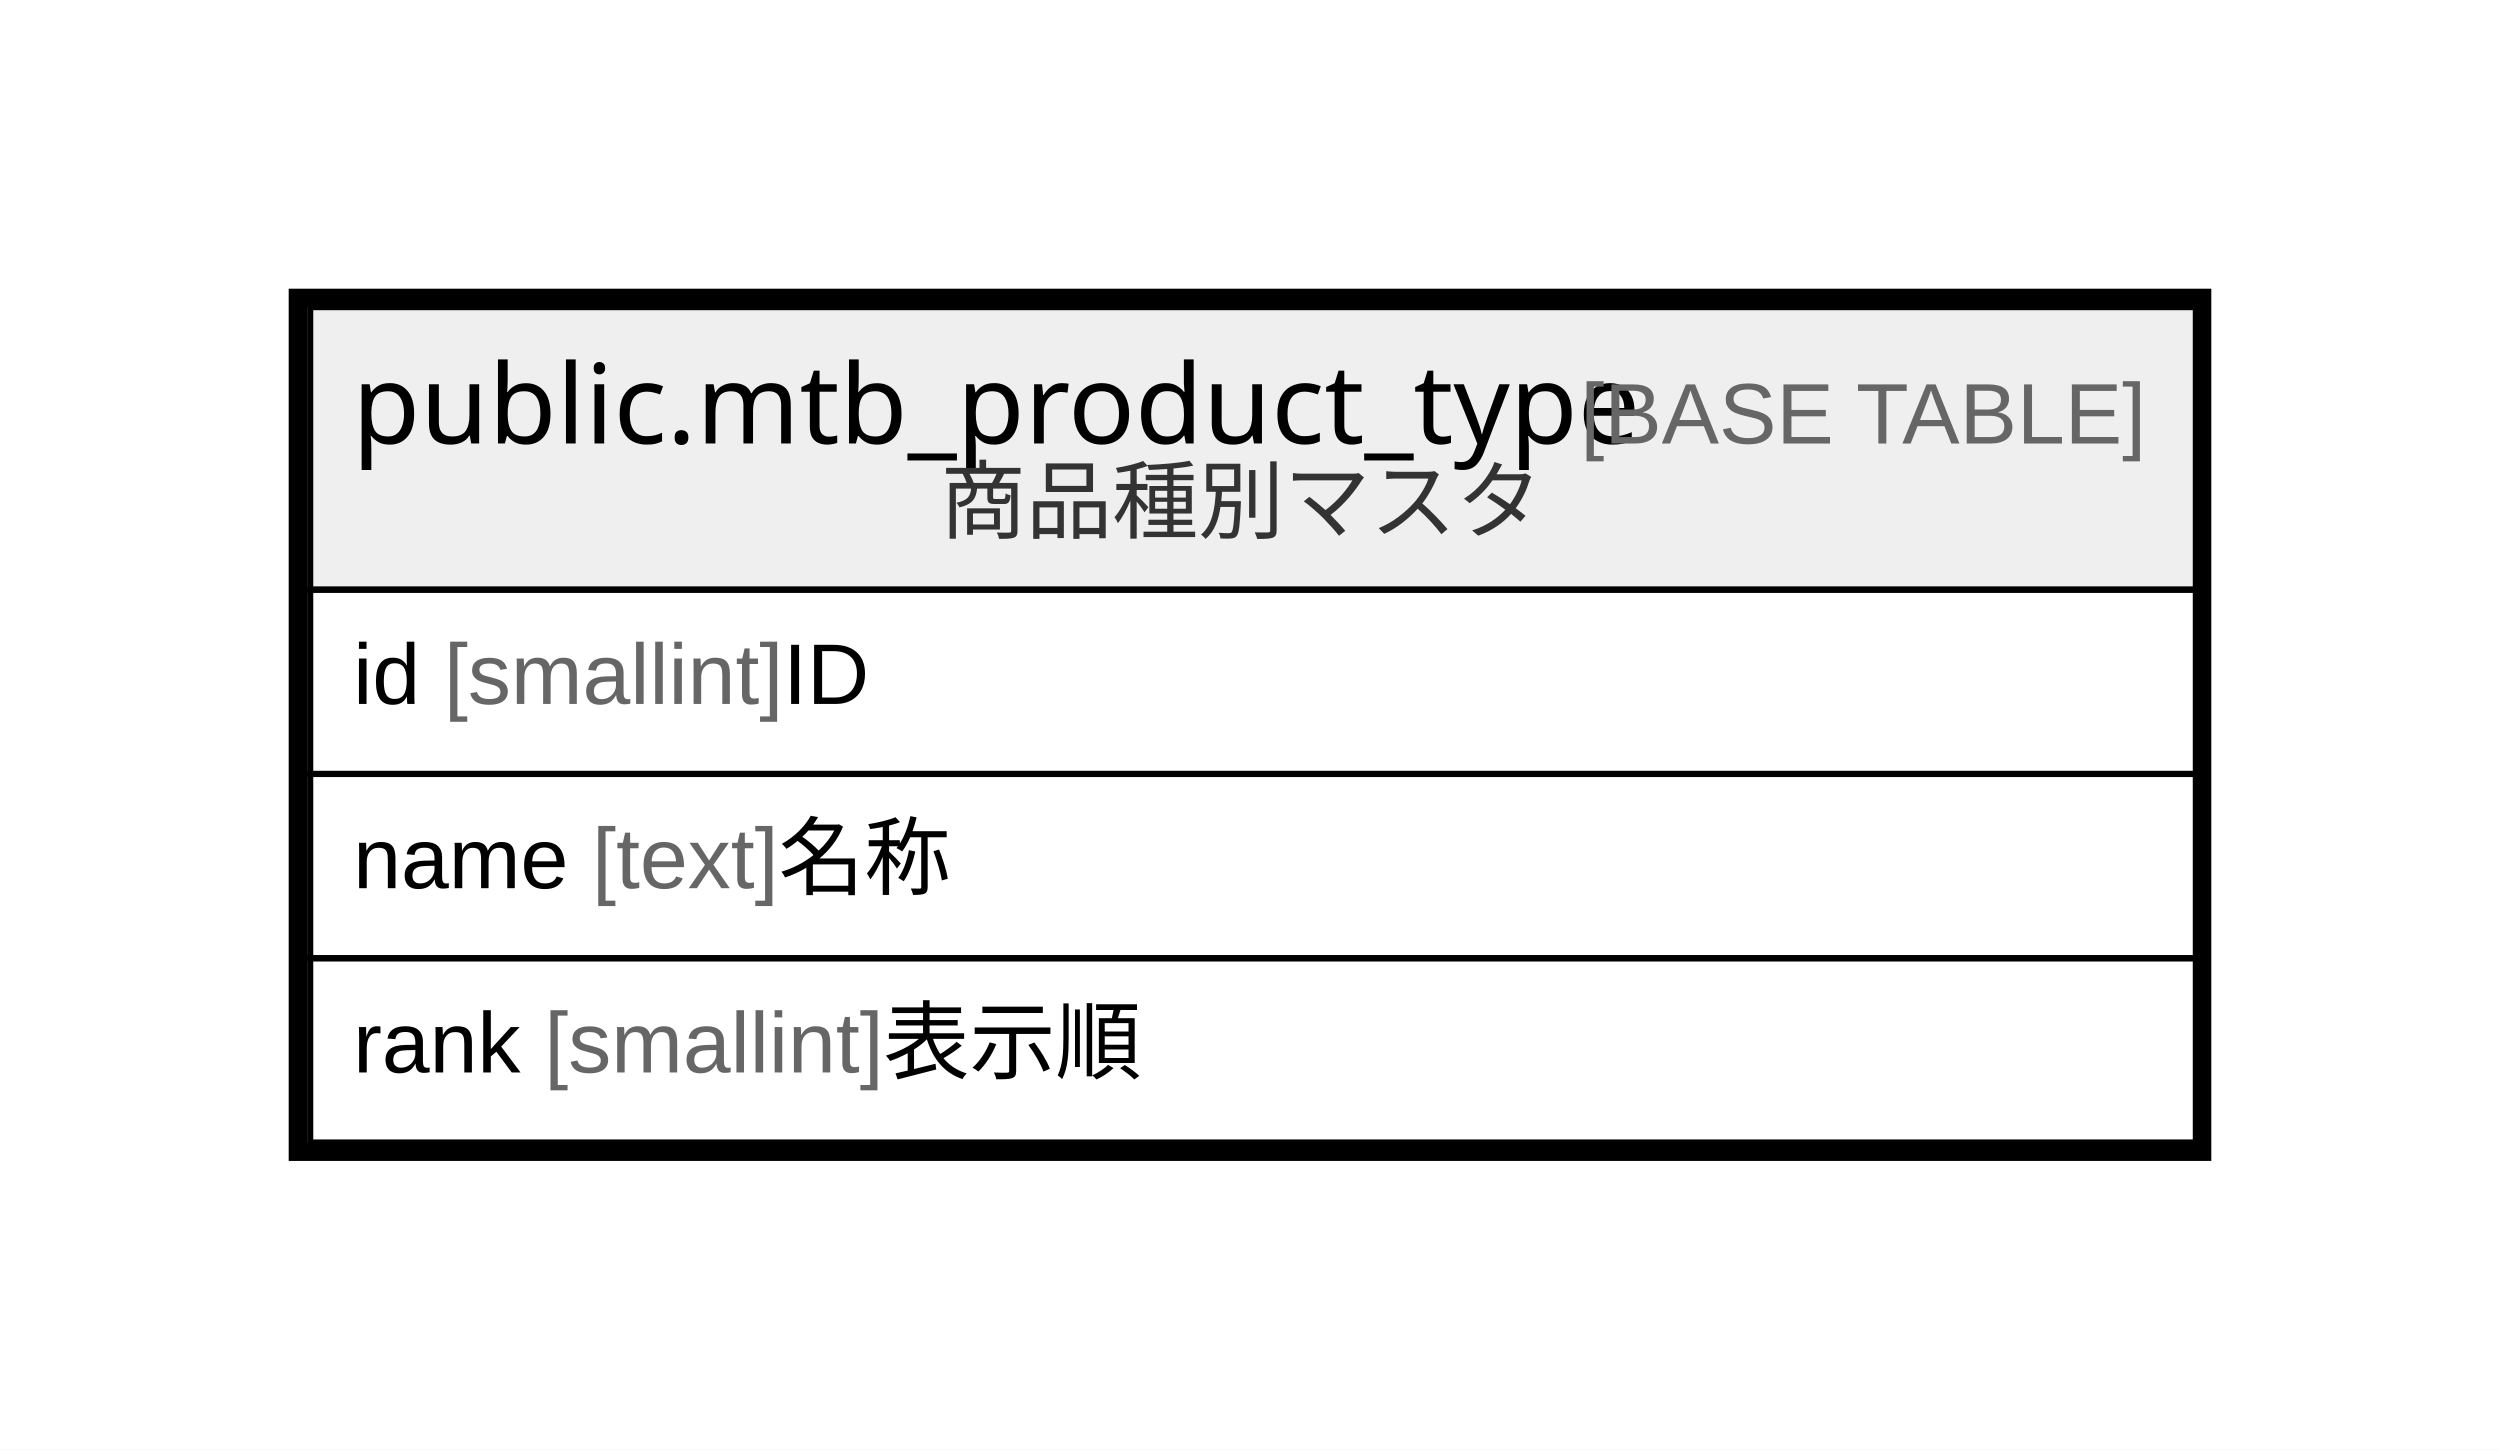
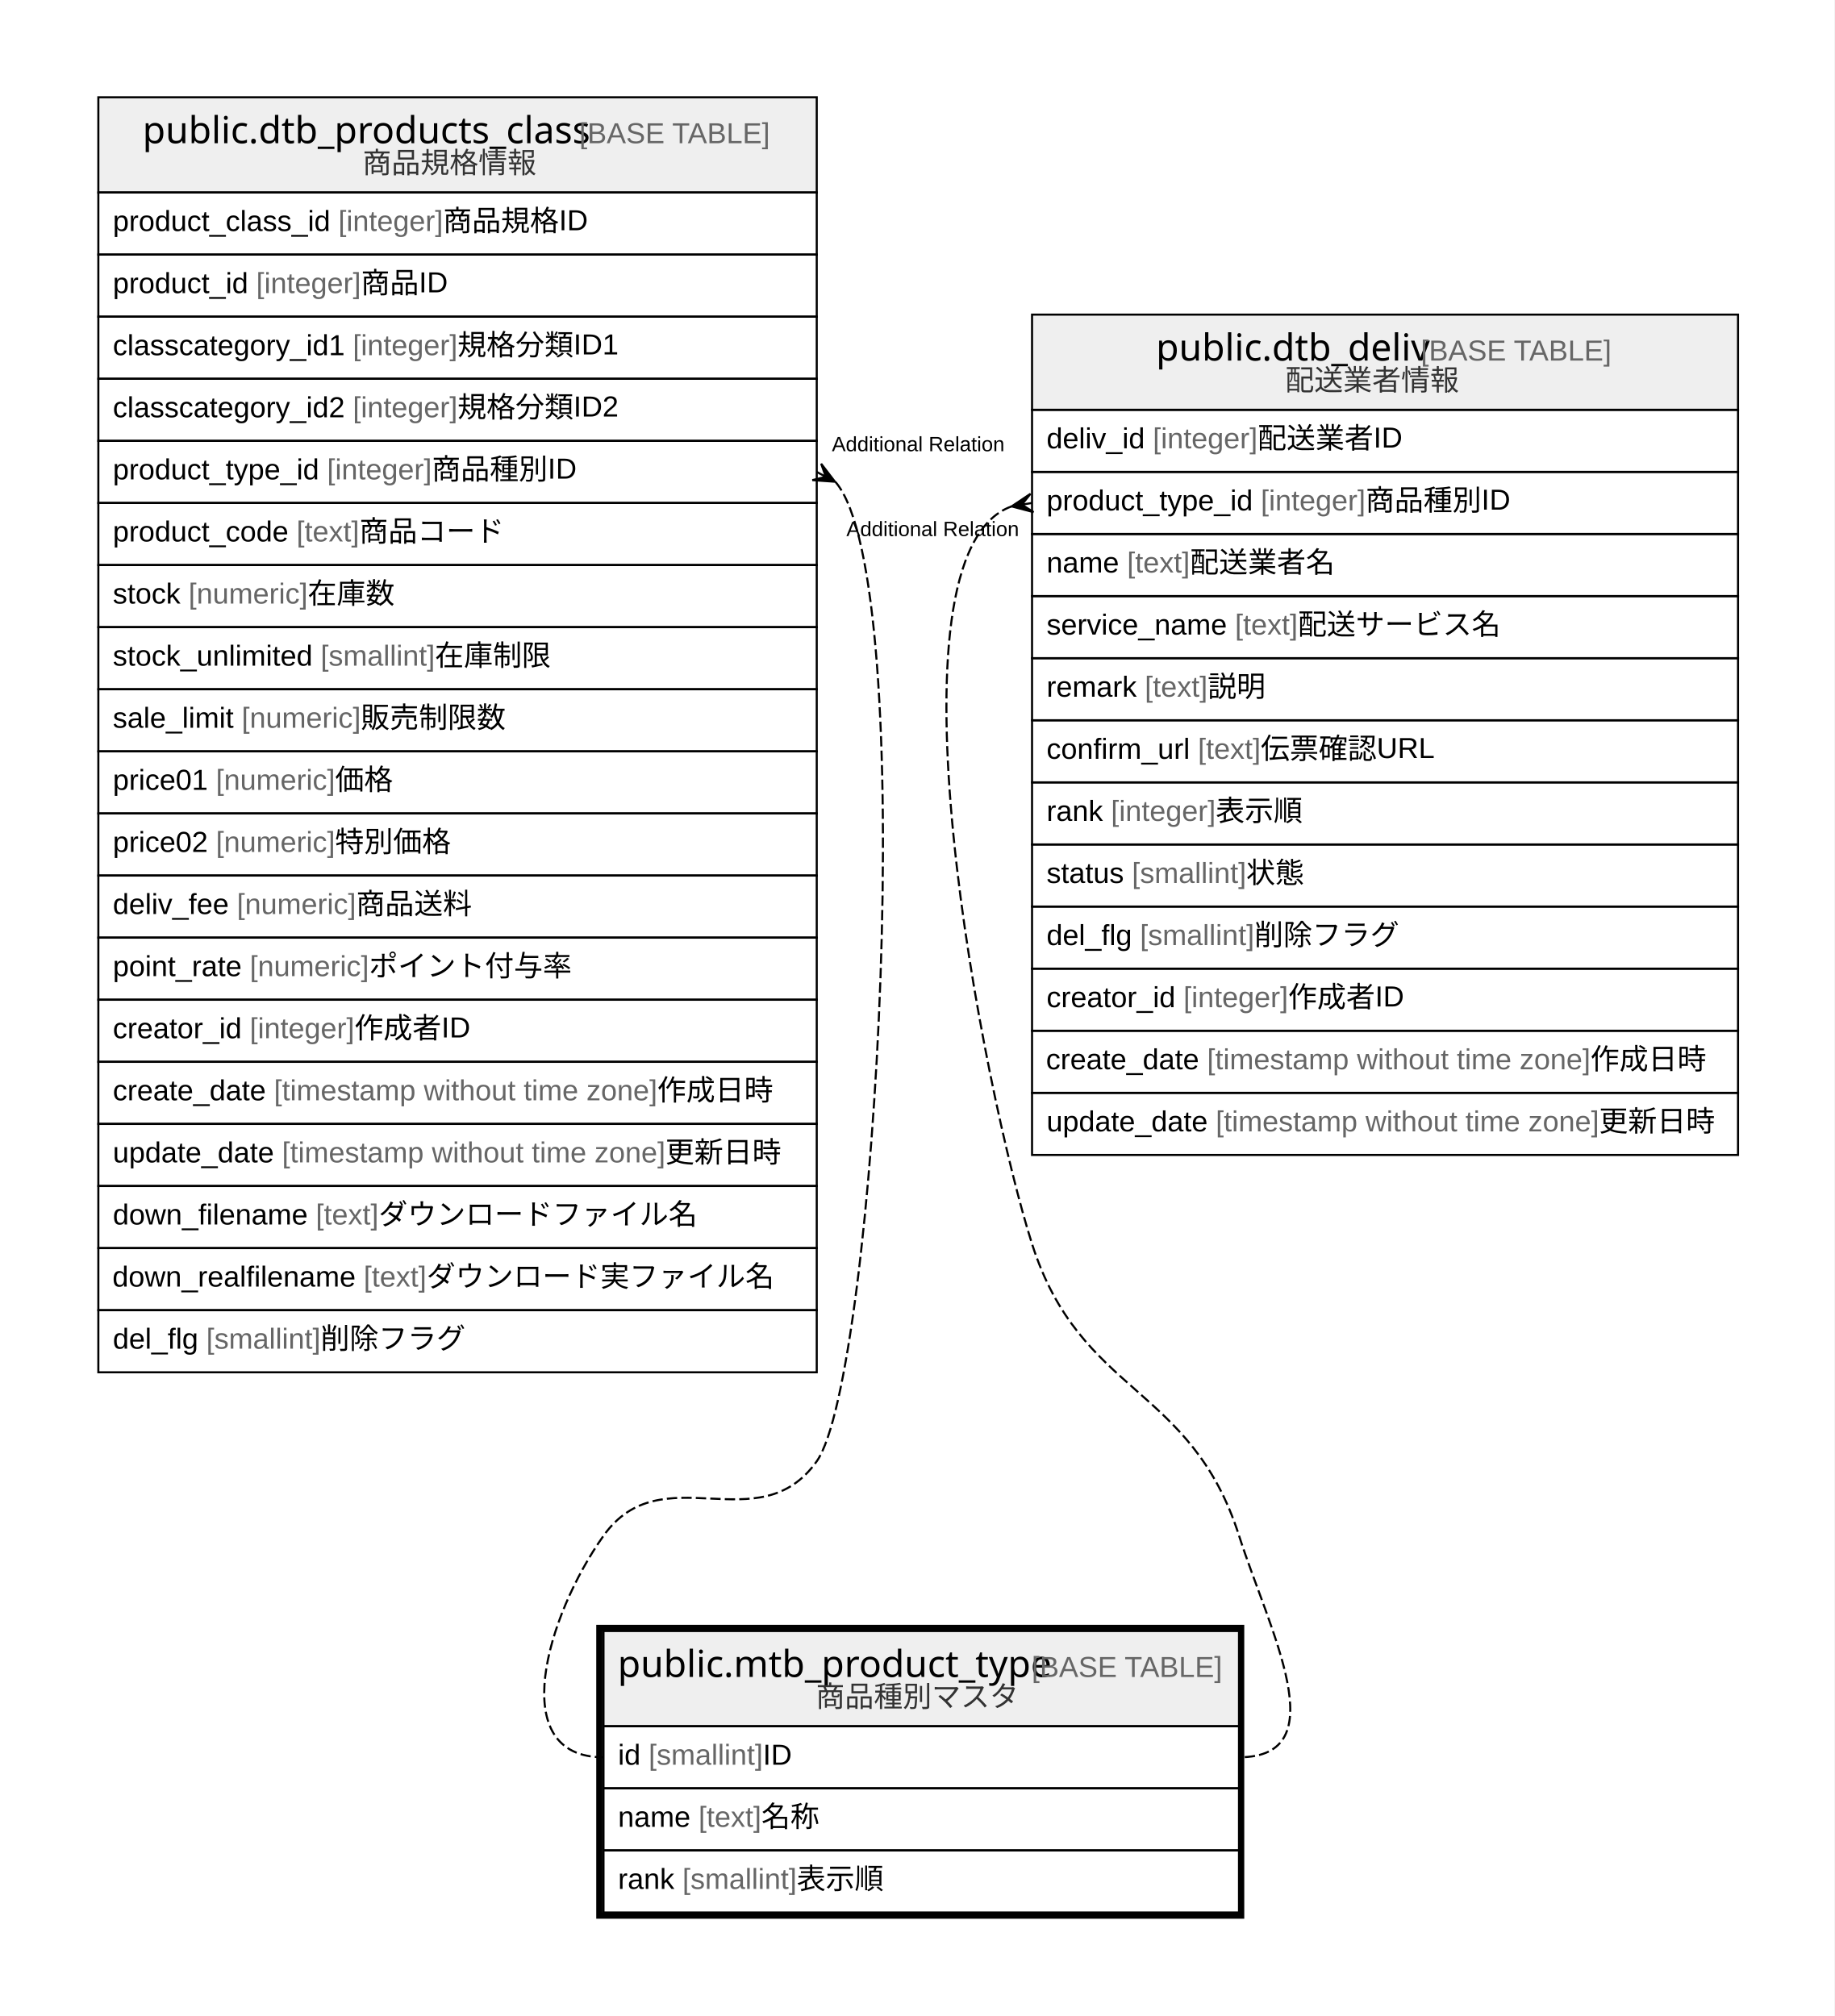
- <svg xmlns="http://www.w3.org/2000/svg" width="407pt" height="236pt" viewBox="0.00 0.00 407.00 236.00">
-   <g id="graph0" class="graph" transform="scale(1 1) rotate(0) translate(4 232)">
-     <polygon fill="#ffffff" stroke="transparent" points="-4,4 -4,-232 403,-232 403,4 -4,4" />
+ <svg xmlns="http://www.w3.org/2000/svg" width="886pt" height="974pt" viewBox="0.00 0.00 886.00 974.00">
+   <g id="graph0" class="graph" transform="scale(1 1) rotate(0) translate(4 970)">
+     <polygon fill="#ffffff" stroke="transparent" points="-4,4 -4,-970 882,-970 882,4 -4,4" />
    <g id="node1" class="node">
-       <polygon fill="#efefef" stroke="transparent" points="46.5,-136 46.5,-182 353.5,-182 353.5,-136 46.5,-136" />
-       <polygon fill="none" stroke="#000000" points="46.5,-136 46.5,-182 353.5,-182 353.5,-136 46.5,-136" />
-       <text text-anchor="start" x="53.345" y="-159.8" font-family="Arial Bold" font-size="18.00" fill="#000000">public.mtb_product_type</text>
-       <text text-anchor="start" x="249.401" y="-159.8" font-family="Arial" font-size="14.00" fill="#000000"> </text>
-       <text text-anchor="start" x="253.292" y="-159.8" font-family="Arial" font-size="14.00" fill="#666666">[BASE TABLE]</text>
-       <text text-anchor="start" x="149.054" y="-145.4" font-family="Arial" font-size="14.00" fill="#333333">商品種別マスタ</text>
-       <polygon fill="none" stroke="#000000" points="46.5,-106 46.5,-136 353.5,-136 353.5,-106 46.5,-106" />
-       <text text-anchor="start" x="53.5" y="-117.4" font-family="Arial" font-size="14.00" fill="#000000">id </text>
-       <text text-anchor="start" x="68.28" y="-117.4" font-family="Arial" font-size="14.00" fill="#666666">[smallint]</text>
-       <text text-anchor="start" x="123.497" y="-117.4" font-family="Arial" font-size="14.00" fill="#000000"> ID</text>
-       <polygon fill="none" stroke="#000000" points="46.5,-76 46.5,-106 353.5,-106 353.5,-76 46.5,-76" />
-       <text text-anchor="start" x="53.5" y="-87.4" font-family="Arial" font-size="14.00" fill="#000000">name </text>
-       <text text-anchor="start" x="92.399" y="-87.4" font-family="Arial" font-size="14.00" fill="#666666">[text]</text>
-       <text text-anchor="start" x="122.744" y="-87.4" font-family="Arial" font-size="14.00" fill="#000000"> 名称</text>
-       <polygon fill="none" stroke="#000000" points="46.5,-46 46.5,-76 353.5,-76 353.5,-46 46.5,-46" />
-       <text text-anchor="start" x="53.5" y="-57.4" font-family="Arial" font-size="14.00" fill="#000000">rank </text>
-       <text text-anchor="start" x="84.616" y="-57.4" font-family="Arial" font-size="14.00" fill="#666666">[smallint]</text>
-       <text text-anchor="start" x="139.834" y="-57.4" font-family="Arial" font-size="14.00" fill="#000000"> 表示順</text>
-       <polygon fill="none" stroke="#000000" stroke-width="3" points="44.5,-44.5 44.5,-183.5 354.5,-183.5 354.5,-44.5 44.5,-44.5" />
+       <polygon fill="#efefef" stroke="transparent" points="287.5,-136 287.5,-182 594.5,-182 594.5,-136 287.5,-136" />
+       <polygon fill="none" stroke="#000000" points="287.5,-136 287.5,-182 594.5,-182 594.5,-136 287.5,-136" />
+       <text text-anchor="start" x="294.345" y="-159.8" font-family="Arial Bold" font-size="18.00" fill="#000000">public.mtb_product_type</text>
+       <text text-anchor="start" x="490.401" y="-159.8" font-family="Arial" font-size="14.00" fill="#000000"> </text>
+       <text text-anchor="start" x="494.292" y="-159.8" font-family="Arial" font-size="14.00" fill="#666666">[BASE TABLE]</text>
+       <text text-anchor="start" x="390.054" y="-145.4" font-family="Arial" font-size="14.00" fill="#333333">商品種別マスタ</text>
+       <polygon fill="none" stroke="#000000" points="287.5,-106 287.5,-136 594.5,-136 594.5,-106 287.5,-106" />
+       <text text-anchor="start" x="294.5" y="-117.4" font-family="Arial" font-size="14.00" fill="#000000">id </text>
+       <text text-anchor="start" x="309.28" y="-117.4" font-family="Arial" font-size="14.00" fill="#666666">[smallint]</text>
+       <text text-anchor="start" x="364.497" y="-117.4" font-family="Arial" font-size="14.00" fill="#000000"> ID</text>
+       <polygon fill="none" stroke="#000000" points="287.5,-76 287.5,-106 594.5,-106 594.5,-76 287.5,-76" />
+       <text text-anchor="start" x="294.5" y="-87.4" font-family="Arial" font-size="14.00" fill="#000000">name </text>
+       <text text-anchor="start" x="333.399" y="-87.4" font-family="Arial" font-size="14.00" fill="#666666">[text]</text>
+       <text text-anchor="start" x="363.744" y="-87.4" font-family="Arial" font-size="14.00" fill="#000000"> 名称</text>
+       <polygon fill="none" stroke="#000000" points="287.5,-46 287.5,-76 594.5,-76 594.5,-46 287.5,-46" />
+       <text text-anchor="start" x="294.5" y="-57.4" font-family="Arial" font-size="14.00" fill="#000000">rank </text>
+       <text text-anchor="start" x="325.616" y="-57.4" font-family="Arial" font-size="14.00" fill="#666666">[smallint]</text>
+       <text text-anchor="start" x="380.834" y="-57.4" font-family="Arial" font-size="14.00" fill="#000000"> 表示順</text>
+       <polygon fill="none" stroke="#000000" stroke-width="3" points="285.5,-44.5 285.5,-183.5 595.5,-183.5 595.5,-44.5 285.5,-44.5" />
+     </g>
+     <g id="node2" class="node">
+       <polygon fill="#efefef" stroke="transparent" points="43.5,-877 43.5,-923 390.5,-923 390.5,-877 43.5,-877" />
+       <polygon fill="none" stroke="#000000" points="43.5,-877 43.5,-923 390.5,-923 390.5,-877 43.5,-877" />
+       <text text-anchor="start" x="64.845" y="-900.8" font-family="Arial Bold" font-size="18.00" fill="#000000">public.dtb_products_class</text>
+       <text text-anchor="start" x="271.901" y="-900.8" font-family="Arial" font-size="14.00" fill="#000000"> </text>
+       <text text-anchor="start" x="275.792" y="-900.8" font-family="Arial" font-size="14.00" fill="#666666">[BASE TABLE]</text>
+       <text text-anchor="start" x="171.092" y="-886.4" font-family="Arial" font-size="14.00" fill="#333333">商品規格情報</text>
+       <polygon fill="none" stroke="#000000" points="43.5,-847 43.5,-877 390.5,-877 390.5,-847 43.5,-847" />
+       <text text-anchor="start" x="50.5" y="-858.4" font-family="Arial" font-size="14.00" fill="#000000">product_class_id </text>
+       <text text-anchor="start" x="159.416" y="-858.4" font-family="Arial" font-size="14.00" fill="#666666">[integer]</text>
+       <text text-anchor="start" x="209.985" y="-858.4" font-family="Arial" font-size="14.00" fill="#000000"> 商品規格ID</text>
+       <polygon fill="none" stroke="#000000" points="43.5,-817 43.5,-847 390.5,-847 390.5,-817 43.5,-817" />
+       <text text-anchor="start" x="50.5" y="-828.4" font-family="Arial" font-size="14.00" fill="#000000">product_id </text>
+       <text text-anchor="start" x="119.744" y="-828.4" font-family="Arial" font-size="14.00" fill="#666666">[integer]</text>
+       <text text-anchor="start" x="170.313" y="-828.4" font-family="Arial" font-size="14.00" fill="#000000"> 商品ID</text>
+       <polygon fill="none" stroke="#000000" points="43.5,-787 43.5,-817 390.5,-817 390.5,-787 43.5,-787" />
+       <text text-anchor="start" x="50.5" y="-798.4" font-family="Arial" font-size="14.00" fill="#000000">classcategory_id1 </text>
+       <text text-anchor="start" x="166.416" y="-798.4" font-family="Arial" font-size="14.00" fill="#666666">[integer]</text>
+       <text text-anchor="start" x="216.985" y="-798.4" font-family="Arial" font-size="14.00" fill="#000000"> 規格分類ID1</text>
+       <polygon fill="none" stroke="#000000" points="43.5,-757 43.5,-787 390.5,-787 390.5,-757 43.5,-757" />
+       <text text-anchor="start" x="50.5" y="-768.4" font-family="Arial" font-size="14.00" fill="#000000">classcategory_id2 </text>
+       <text text-anchor="start" x="166.416" y="-768.4" font-family="Arial" font-size="14.00" fill="#666666">[integer]</text>
+       <text text-anchor="start" x="216.985" y="-768.4" font-family="Arial" font-size="14.00" fill="#000000"> 規格分類ID2</text>
+       <polygon fill="none" stroke="#000000" points="43.5,-727 43.5,-757 390.5,-757 390.5,-727 43.5,-727" />
+       <text text-anchor="start" x="50.5" y="-738.4" font-family="Arial" font-size="14.00" fill="#000000">product_type_id </text>
+       <text text-anchor="start" x="153.982" y="-738.4" font-family="Arial" font-size="14.00" fill="#666666">[integer]</text>
+       <text text-anchor="start" x="204.552" y="-738.4" font-family="Arial" font-size="14.00" fill="#000000"> 商品種別ID</text>
+       <polygon fill="none" stroke="#000000" points="43.5,-697 43.5,-727 390.5,-727 390.5,-697 43.5,-697" />
+       <text text-anchor="start" x="50.5" y="-708.4" font-family="Arial" font-size="14.00" fill="#000000">product_code </text>
+       <text text-anchor="start" x="139.203" y="-708.4" font-family="Arial" font-size="14.00" fill="#666666">[text]</text>
+       <text text-anchor="start" x="169.548" y="-708.4" font-family="Arial" font-size="14.00" fill="#000000"> 商品コード</text>
+       <polygon fill="none" stroke="#000000" points="43.5,-667 43.5,-697 390.5,-697 390.5,-667 43.5,-667" />
+       <text text-anchor="start" x="50.5" y="-678.4" font-family="Arial" font-size="14.00" fill="#000000">stock </text>
+       <text text-anchor="start" x="87.064" y="-678.4" font-family="Arial" font-size="14.00" fill="#666666">[numeric]</text>
+       <text text-anchor="start" x="144.621" y="-678.4" font-family="Arial" font-size="14.00" fill="#000000"> 在庫数</text>
+       <polygon fill="none" stroke="#000000" points="43.5,-637 43.5,-667 390.5,-667 390.5,-637 43.5,-637" />
+       <text text-anchor="start" x="50.5" y="-648.4" font-family="Arial" font-size="14.00" fill="#000000">stock_unlimited </text>
+       <text text-anchor="start" x="150.848" y="-648.4" font-family="Arial" font-size="14.00" fill="#666666">[smallint]</text>
+       <text text-anchor="start" x="206.065" y="-648.4" font-family="Arial" font-size="14.00" fill="#000000"> 在庫制限</text>
+       <polygon fill="none" stroke="#000000" points="43.5,-607 43.5,-637 390.5,-637 390.5,-607 43.5,-607" />
+       <text text-anchor="start" x="50.5" y="-618.4" font-family="Arial" font-size="14.00" fill="#000000">sale_limit </text>
+       <text text-anchor="start" x="112.716" y="-618.4" font-family="Arial" font-size="14.00" fill="#666666">[numeric]</text>
+       <text text-anchor="start" x="170.273" y="-618.4" font-family="Arial" font-size="14.00" fill="#000000"> 販売制限数</text>
+       <polygon fill="none" stroke="#000000" points="43.5,-577 43.5,-607 390.5,-607 390.5,-577 43.5,-577" />
+       <text text-anchor="start" x="50.5" y="-588.4" font-family="Arial" font-size="14.00" fill="#000000">price01 </text>
+       <text text-anchor="start" x="100.288" y="-588.4" font-family="Arial" font-size="14.00" fill="#666666">[numeric]</text>
+       <text text-anchor="start" x="157.845" y="-588.4" font-family="Arial" font-size="14.00" fill="#000000"> 価格</text>
+       <polygon fill="none" stroke="#000000" points="43.5,-547 43.5,-577 390.5,-577 390.5,-547 43.5,-547" />
+       <text text-anchor="start" x="50.5" y="-558.4" font-family="Arial" font-size="14.00" fill="#000000">price02 </text>
+       <text text-anchor="start" x="100.288" y="-558.4" font-family="Arial" font-size="14.00" fill="#666666">[numeric]</text>
+       <text text-anchor="start" x="157.845" y="-558.4" font-family="Arial" font-size="14.00" fill="#000000"> 特別価格</text>
+       <polygon fill="none" stroke="#000000" points="43.5,-517 43.5,-547 390.5,-547 390.5,-517 43.5,-517" />
+       <text text-anchor="start" x="50.5" y="-528.4" font-family="Arial" font-size="14.00" fill="#000000">deliv_fee </text>
+       <text text-anchor="start" x="110.407" y="-528.4" font-family="Arial" font-size="14.00" fill="#666666">[numeric]</text>
+       <text text-anchor="start" x="167.964" y="-528.4" font-family="Arial" font-size="14.00" fill="#000000"> 商品送料</text>
+       <polygon fill="none" stroke="#000000" points="43.5,-487 43.5,-517 390.5,-517 390.5,-487 43.5,-487" />
+       <text text-anchor="start" x="50.5" y="-498.4" font-family="Arial" font-size="14.00" fill="#000000">point_rate </text>
+       <text text-anchor="start" x="116.635" y="-498.4" font-family="Arial" font-size="14.00" fill="#666666">[numeric]</text>
+       <text text-anchor="start" x="174.191" y="-498.4" font-family="Arial" font-size="14.00" fill="#000000"> ポイント付与率</text>
+       <polygon fill="none" stroke="#000000" points="43.5,-457 43.5,-487 390.5,-487 390.5,-457 43.5,-457" />
+       <text text-anchor="start" x="50.5" y="-468.4" font-family="Arial" font-size="14.00" fill="#000000">creator_id </text>
+       <text text-anchor="start" x="116.622" y="-468.4" font-family="Arial" font-size="14.00" fill="#666666">[integer]</text>
+       <text text-anchor="start" x="167.191" y="-468.4" font-family="Arial" font-size="14.00" fill="#000000"> 作成者ID</text>
+       <polygon fill="none" stroke="#000000" points="43.5,-427 43.5,-457 390.5,-457 390.5,-427 43.5,-427" />
+       <text text-anchor="start" x="50.5" y="-438.4" font-family="Arial" font-size="14.00" fill="#000000">create_date </text>
+       <text text-anchor="start" x="128.311" y="-438.4" font-family="Arial" font-size="14.00" fill="#666666">[timestamp without time zone]</text>
+       <text text-anchor="start" x="313.451" y="-438.4" font-family="Arial" font-size="14.00" fill="#000000"> 作成日時</text>
+       <polygon fill="none" stroke="#000000" points="43.5,-397 43.5,-427 390.5,-427 390.5,-397 43.5,-397" />
+       <text text-anchor="start" x="50.5" y="-408.4" font-family="Arial" font-size="14.00" fill="#000000">update_date </text>
+       <text text-anchor="start" x="132.215" y="-408.4" font-family="Arial" font-size="14.00" fill="#666666">[timestamp without time zone]</text>
+       <text text-anchor="start" x="317.355" y="-408.4" font-family="Arial" font-size="14.00" fill="#000000"> 更新日時</text>
+       <polygon fill="none" stroke="#000000" points="43.5,-367 43.5,-397 390.5,-397 390.5,-367 43.5,-367" />
+       <text text-anchor="start" x="50.5" y="-378.4" font-family="Arial" font-size="14.00" fill="#000000">down_filename </text>
+       <text text-anchor="start" x="148.522" y="-378.4" font-family="Arial" font-size="14.00" fill="#666666">[text]</text>
+       <text text-anchor="start" x="178.867" y="-378.4" font-family="Arial" font-size="14.00" fill="#000000"> ダウンロードファイル名</text>
+       <polygon fill="none" stroke="#000000" points="43.5,-337 43.5,-367 390.5,-367 390.5,-337 43.5,-337" />
+       <text text-anchor="start" x="50.294" y="-348.4" font-family="Arial" font-size="14.00" fill="#000000">down_realfilename </text>
+       <text text-anchor="start" x="171.648" y="-348.4" font-family="Arial" font-size="14.00" fill="#666666">[text]</text>
+       <text text-anchor="start" x="201.993" y="-348.4" font-family="Arial" font-size="14.00" fill="#000000"> ダウンロード実ファイル名</text>
+       <polygon fill="none" stroke="#000000" points="43.5,-307 43.5,-337 390.5,-337 390.5,-307 43.5,-307" />
+       <text text-anchor="start" x="50.5" y="-318.4" font-family="Arial" font-size="14.00" fill="#000000">del_flg </text>
+       <text text-anchor="start" x="95.625" y="-318.4" font-family="Arial" font-size="14.00" fill="#666666">[smallint]</text>
+       <text text-anchor="start" x="150.842" y="-318.4" font-family="Arial" font-size="14.00" fill="#000000"> 削除フラグ</text>
+     </g>
+     <g id="edge1" class="edge">
+       <path fill="none" stroke="#000000" stroke-dasharray="5,2" d="M399.59,-737.108C440.782,-689.193 419.32,-304.603 390.5,-264 362.431,-224.456 315.569,-267.544 287.5,-228 259.974,-189.22 239.944,-121 287.5,-121" />
+       <polygon fill="#000000" stroke="#000000" points="399.306,-737.261 388.367,-738.037 394.903,-739.63 390.5,-742 390.5,-742 390.5,-742 394.903,-739.63 392.633,-745.963 399.306,-737.261 399.306,-737.261" />
+       <text text-anchor="start" x="397.825" y="-752" font-family="Arial" font-size="10.00" fill="#000000">Additional Relation</text>
+     </g>
+     <g id="node3" class="node">
+       <polygon fill="#efefef" stroke="transparent" points="494.5,-772 494.5,-818 835.5,-818 835.5,-772 494.5,-772" />
+       <polygon fill="none" stroke="#000000" points="494.5,-772 494.5,-818 835.5,-818 835.5,-772 494.5,-772" />
+       <text text-anchor="start" x="554.358" y="-795.8" font-family="Arial Bold" font-size="18.00" fill="#000000">public.dtb_deliv</text>
+       <text text-anchor="start" x="678.389" y="-795.8" font-family="Arial" font-size="14.00" fill="#000000"> </text>
+       <text text-anchor="start" x="682.279" y="-795.8" font-family="Arial" font-size="14.00" fill="#666666">[BASE TABLE]</text>
+       <text text-anchor="start" x="616.762" y="-781.4" font-family="Arial" font-size="14.00" fill="#333333">配送業者情報</text>
+       <polygon fill="none" stroke="#000000" points="494.5,-742 494.5,-772 835.5,-772 835.5,-742 494.5,-742" />
+       <text text-anchor="start" x="501.5" y="-753.4" font-family="Arial" font-size="14.00" fill="#000000">deliv_id </text>
+       <text text-anchor="start" x="552.841" y="-753.4" font-family="Arial" font-size="14.00" fill="#666666">[integer]</text>
+       <text text-anchor="start" x="603.41" y="-753.4" font-family="Arial" font-size="14.00" fill="#000000"> 配送業者ID</text>
+       <polygon fill="none" stroke="#000000" points="494.5,-712 494.5,-742 835.5,-742 835.5,-712 494.5,-712" />
+       <text text-anchor="start" x="501.5" y="-723.4" font-family="Arial" font-size="14.00" fill="#000000">product_type_id </text>
+       <text text-anchor="start" x="604.982" y="-723.4" font-family="Arial" font-size="14.00" fill="#666666">[integer]</text>
+       <text text-anchor="start" x="655.552" y="-723.4" font-family="Arial" font-size="14.00" fill="#000000"> 商品種別ID</text>
+       <polygon fill="none" stroke="#000000" points="494.5,-682 494.5,-712 835.5,-712 835.5,-682 494.5,-682" />
+       <text text-anchor="start" x="501.5" y="-693.4" font-family="Arial" font-size="14.00" fill="#000000">name </text>
+       <text text-anchor="start" x="540.399" y="-693.4" font-family="Arial" font-size="14.00" fill="#666666">[text]</text>
+       <text text-anchor="start" x="570.744" y="-693.4" font-family="Arial" font-size="14.00" fill="#000000"> 配送業者名</text>
+       <polygon fill="none" stroke="#000000" points="494.5,-652 494.5,-682 835.5,-682 835.5,-652 494.5,-652" />
+       <text text-anchor="start" x="501.5" y="-663.4" font-family="Arial" font-size="14.00" fill="#000000">service_name </text>
+       <text text-anchor="start" x="592.514" y="-663.4" font-family="Arial" font-size="14.00" fill="#666666">[text]</text>
+       <text text-anchor="start" x="622.859" y="-663.4" font-family="Arial" font-size="14.00" fill="#000000"> 配送サービス名</text>
+       <polygon fill="none" stroke="#000000" points="494.5,-622 494.5,-652 835.5,-652 835.5,-622 494.5,-622" />
+       <text text-anchor="start" x="501.5" y="-633.4" font-family="Arial" font-size="14.00" fill="#000000">remark </text>
+       <text text-anchor="start" x="548.938" y="-633.4" font-family="Arial" font-size="14.00" fill="#666666">[text]</text>
+       <text text-anchor="start" x="579.283" y="-633.4" font-family="Arial" font-size="14.00" fill="#000000"> 説明</text>
+       <polygon fill="none" stroke="#000000" points="494.5,-592 494.5,-622 835.5,-622 835.5,-592 494.5,-592" />
+       <text text-anchor="start" x="501.5" y="-603.4" font-family="Arial" font-size="14.00" fill="#000000">confirm_url </text>
+       <text text-anchor="start" x="574.607" y="-603.4" font-family="Arial" font-size="14.00" fill="#666666">[text]</text>
+       <text text-anchor="start" x="604.952" y="-603.4" font-family="Arial" font-size="14.00" fill="#000000"> 伝票確認URL</text>
+       <polygon fill="none" stroke="#000000" points="494.5,-562 494.5,-592 835.5,-592 835.5,-562 494.5,-562" />
+       <text text-anchor="start" x="501.5" y="-573.4" font-family="Arial" font-size="14.00" fill="#000000">rank </text>
+       <text text-anchor="start" x="532.616" y="-573.4" font-family="Arial" font-size="14.00" fill="#666666">[integer]</text>
+       <text text-anchor="start" x="583.186" y="-573.4" font-family="Arial" font-size="14.00" fill="#000000"> 表示順</text>
+       <polygon fill="none" stroke="#000000" points="494.5,-532 494.5,-562 835.5,-562 835.5,-532 494.5,-532" />
+       <text text-anchor="start" x="501.5" y="-543.4" font-family="Arial" font-size="14.00" fill="#000000">status </text>
+       <text text-anchor="start" x="542.737" y="-543.4" font-family="Arial" font-size="14.00" fill="#666666">[smallint]</text>
+       <text text-anchor="start" x="597.954" y="-543.4" font-family="Arial" font-size="14.00" fill="#000000"> 状態</text>
+       <polygon fill="none" stroke="#000000" points="494.5,-502 494.5,-532 835.5,-532 835.5,-502 494.5,-502" />
+       <text text-anchor="start" x="501.5" y="-513.4" font-family="Arial" font-size="14.00" fill="#000000">del_flg </text>
+       <text text-anchor="start" x="546.625" y="-513.4" font-family="Arial" font-size="14.00" fill="#666666">[smallint]</text>
+       <text text-anchor="start" x="601.842" y="-513.4" font-family="Arial" font-size="14.00" fill="#000000"> 削除フラグ</text>
+       <polygon fill="none" stroke="#000000" points="494.5,-472 494.5,-502 835.5,-502 835.5,-472 494.5,-472" />
+       <text text-anchor="start" x="501.5" y="-483.4" font-family="Arial" font-size="14.00" fill="#000000">creator_id </text>
+       <text text-anchor="start" x="567.622" y="-483.4" font-family="Arial" font-size="14.00" fill="#666666">[integer]</text>
+       <text text-anchor="start" x="618.191" y="-483.4" font-family="Arial" font-size="14.00" fill="#000000"> 作成者ID</text>
+       <polygon fill="none" stroke="#000000" points="494.5,-442 494.5,-472 835.5,-472 835.5,-442 494.5,-442" />
+       <text text-anchor="start" x="501.235" y="-453.4" font-family="Arial" font-size="14.00" fill="#000000">create_date </text>
+       <text text-anchor="start" x="579.046" y="-453.4" font-family="Arial" font-size="14.00" fill="#666666">[timestamp without time zone]</text>
+       <text text-anchor="start" x="764.186" y="-453.4" font-family="Arial" font-size="14.00" fill="#000000"> 作成日時</text>
+       <polygon fill="none" stroke="#000000" points="494.5,-412 494.5,-442 835.5,-442 835.5,-412 494.5,-412" />
+       <text text-anchor="start" x="501.5" y="-423.4" font-family="Arial" font-size="14.00" fill="#000000">update_date </text>
+       <text text-anchor="start" x="583.215" y="-423.4" font-family="Arial" font-size="14.00" fill="#666666">[timestamp without time zone]</text>
+       <text text-anchor="start" x="768.355" y="-423.4" font-family="Arial" font-size="14.00" fill="#000000"> 更新日時</text>
+     </g>
+     <g id="edge2" class="edge">
+       <path fill="none" stroke="#000000" stroke-dasharray="5,2" d="M484.581,-725.336C419.859,-702.063 471.434,-441.396 494.5,-369 517.823,-295.798 571.177,-301.202 594.5,-228 608.937,-182.689 642.056,-121 594.5,-121" />
+       <polygon fill="#000000" stroke="#000000" points="484.638,-725.345 493.755,-731.438 489.569,-726.173 494.5,-727 494.5,-727 494.5,-727 489.569,-726.173 495.245,-722.562 484.638,-725.345 484.638,-725.345" />
+       <text text-anchor="start" x="404.825" y="-711" font-family="Arial" font-size="10.00" fill="#000000">Additional Relation</text>
    </g>
  </g>
</svg>
